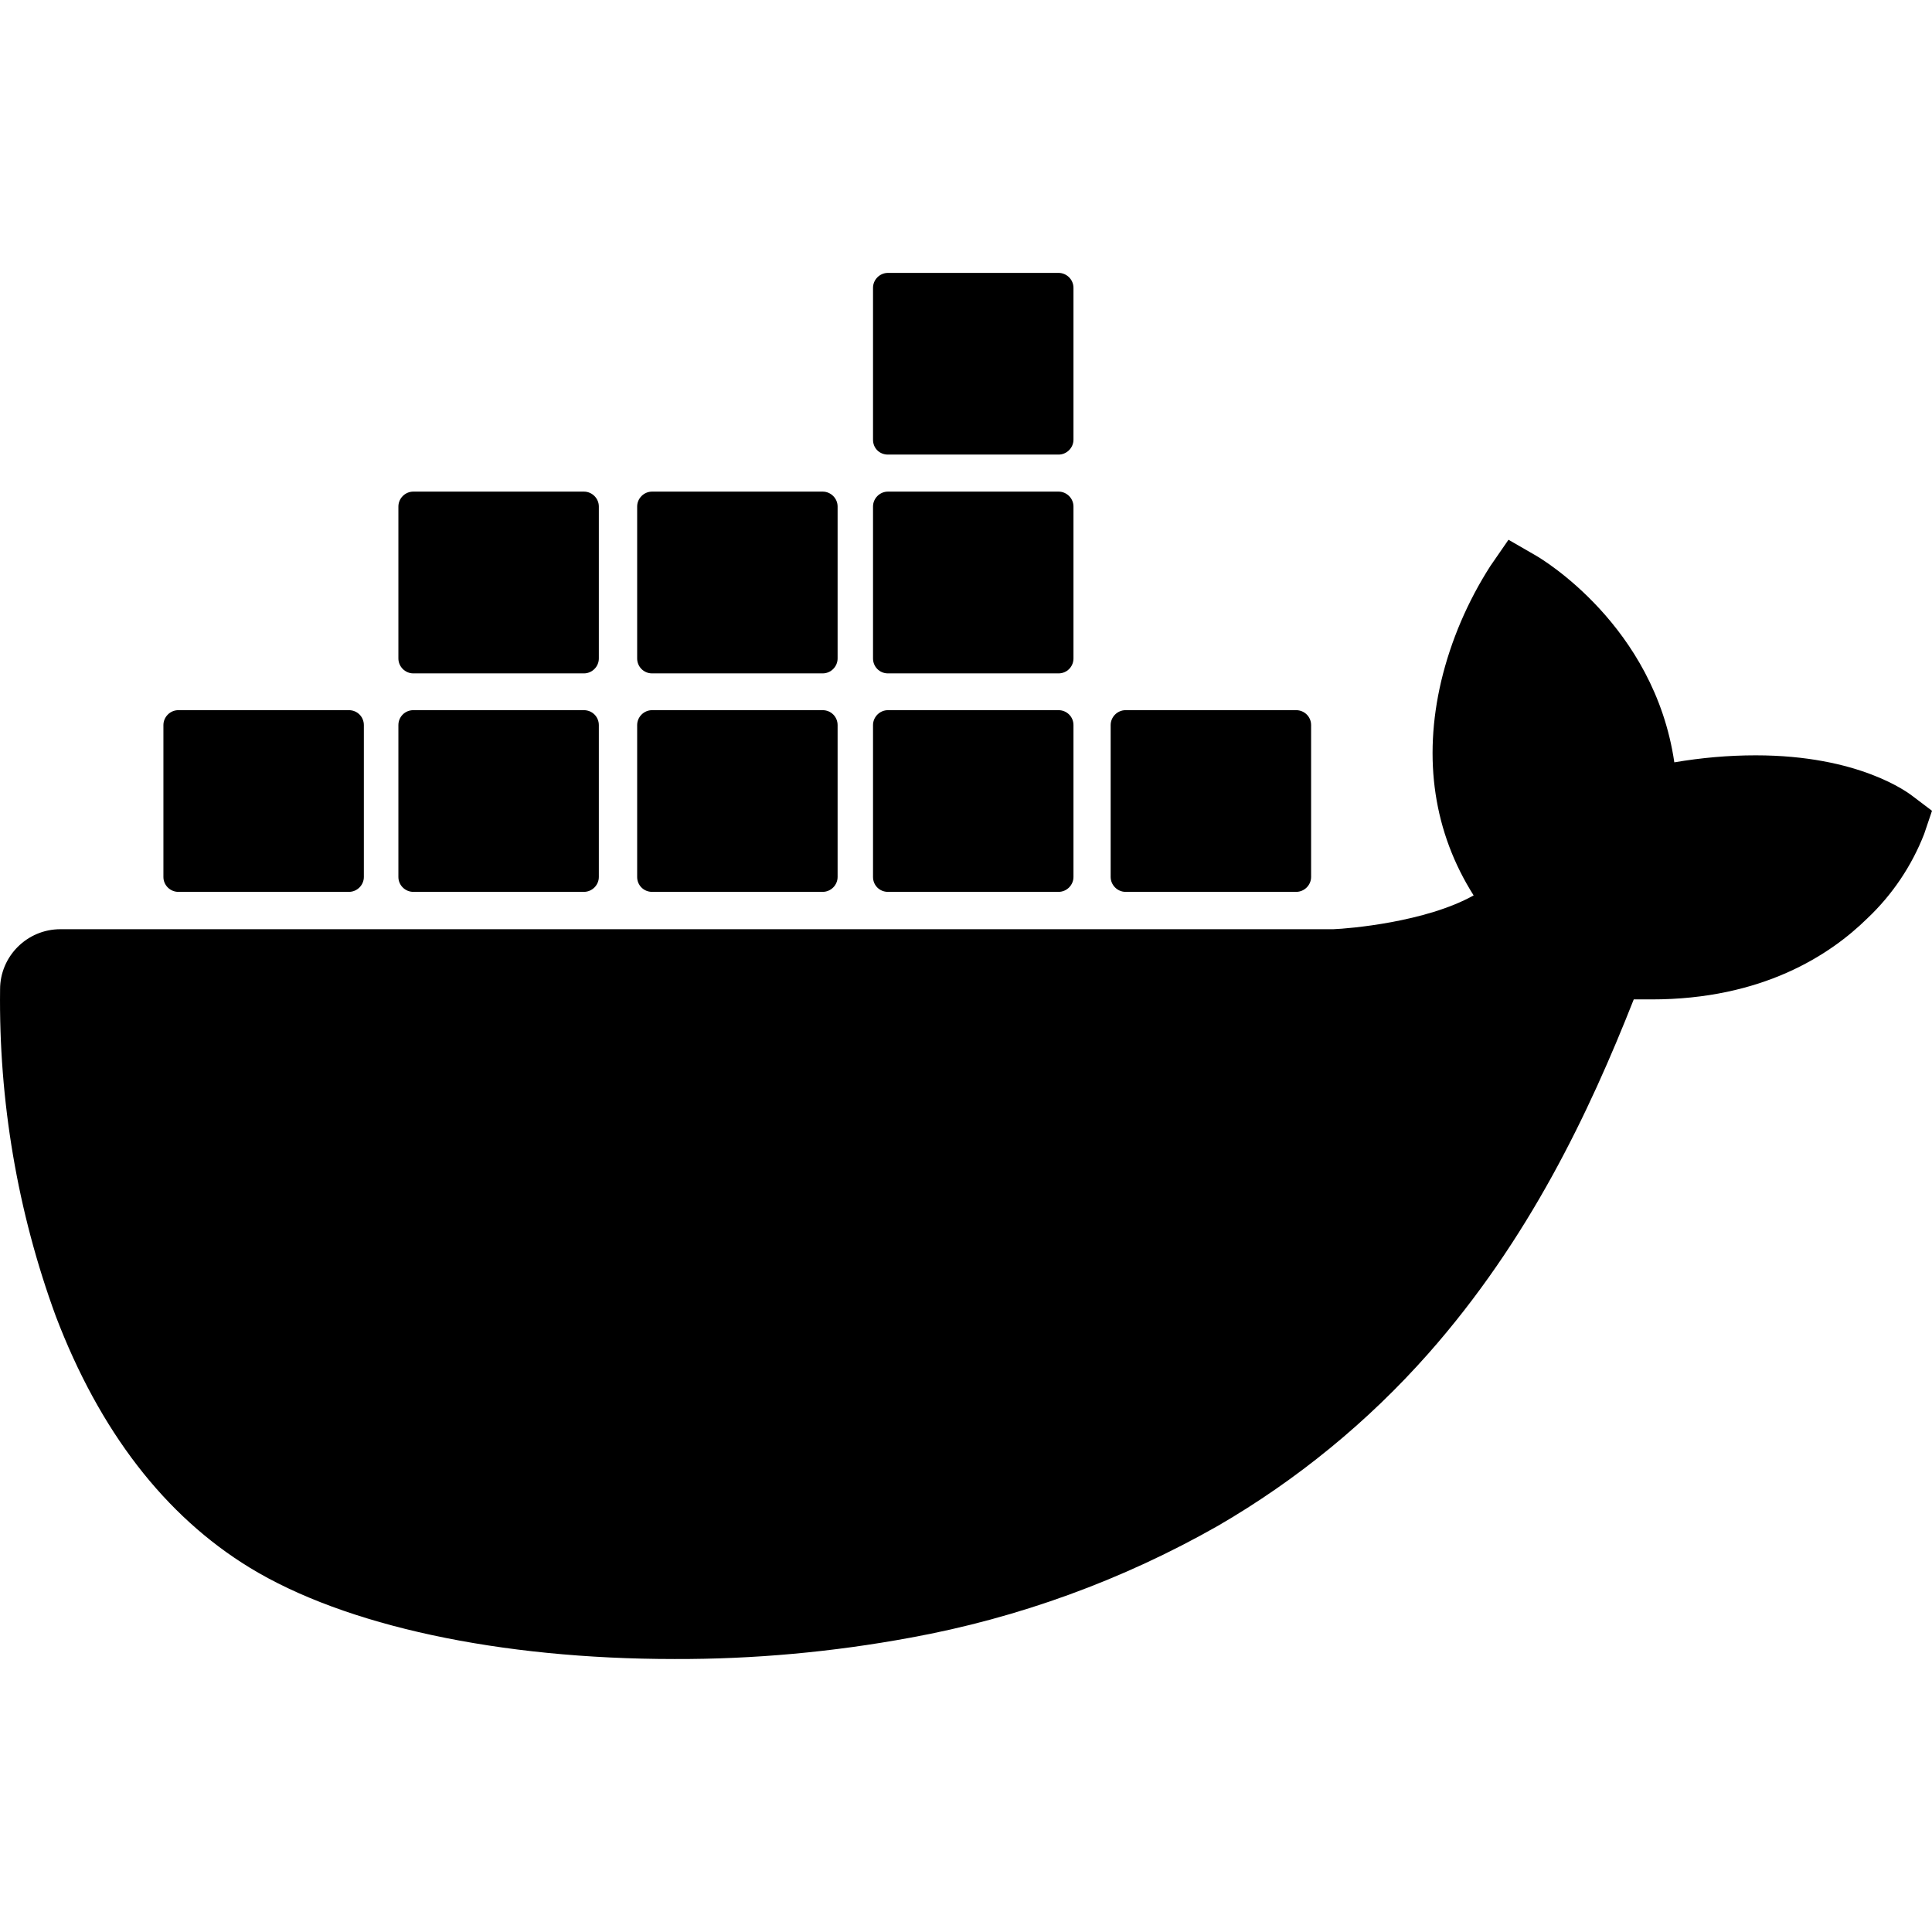
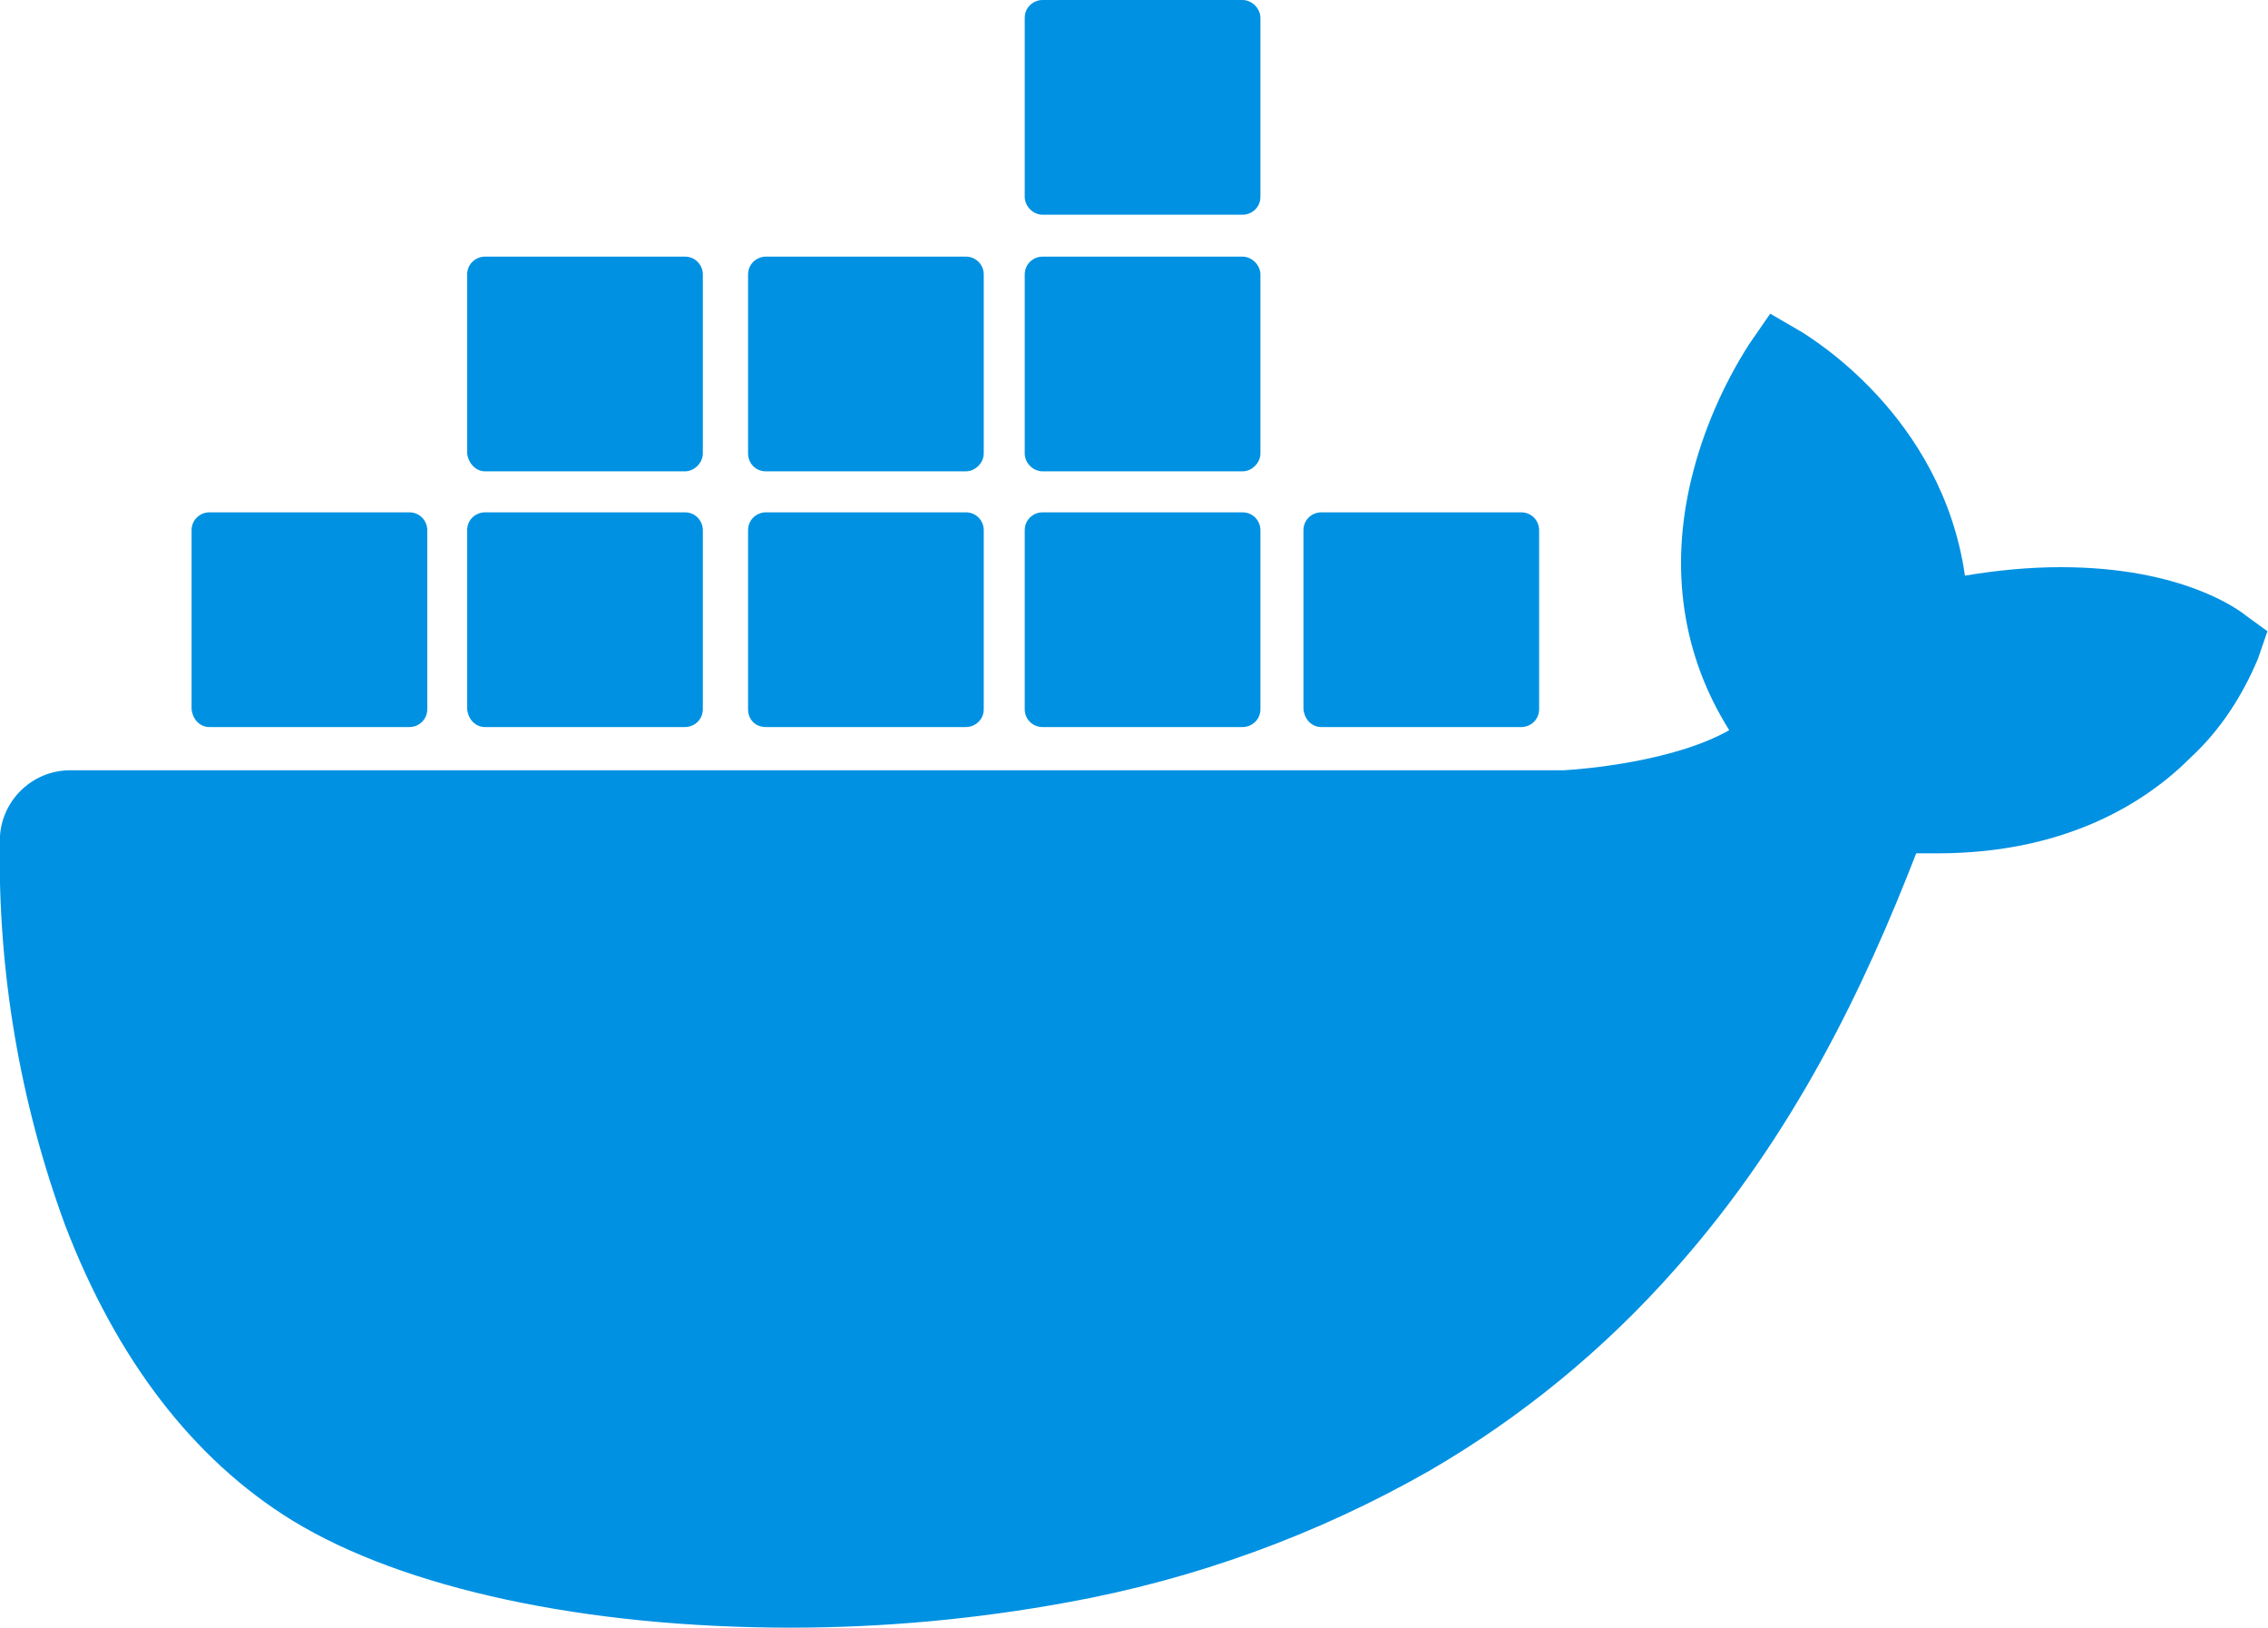
- <svg xmlns="http://www.w3.org/2000/svg" version="1.1" id="Capa_1" x="0px" y="0px" viewBox="0 0 24 24" style="enable-background:new 0 0 24 24;" xml:space="preserve" width="512" height="512">
+ <svg xmlns="http://www.w3.org/2000/svg" version="1.1" id="Layer_1" x="0px" y="0px" viewBox="0 0 122.88 88.17" style="enable-background:new 0 0 122.88 88.17" xml:space="preserve">
+   <style type="text/css">.st0{fill:#0091E2;}</style>
  <g>
-     <path d="M23.765,9.894c-0.064-0.05-0.672-0.511-1.955-0.511c-0.339,0-0.675,0.03-1.011,0.087c-0.249-1.7-1.653-2.53-1.717-2.567   l-0.343-0.198l-0.225,0.326c-0.282,0.44-0.49,0.924-0.611,1.431c-0.228,0.971-0.091,1.881,0.403,2.661   c-0.595,0.333-1.552,0.413-1.743,0.42H0.75c-0.413,0-0.749,0.336-0.749,0.746c-0.017,1.384,0.215,2.761,0.692,4.061   c0.544,1.428,1.354,2.479,2.409,3.124c1.182,0.722,3.101,1.135,5.278,1.135c0.984,0.003,1.965-0.087,2.929-0.265   c1.344-0.245,2.637-0.716,3.823-1.391c0.978-0.568,1.861-1.29,2.61-2.137c1.253-1.418,1.999-2.997,2.553-4.401   c0.074,0,0.148,0,0.222,0c1.371,0,2.214-0.548,2.681-1.008c0.309-0.292,0.551-0.652,0.705-1.048L24,10.072L23.765,9.894z" />
-     <path d="M2.215,11.079h2.12c0.101,0,0.185-0.084,0.185-0.185l0,0V9.007c0-0.101-0.081-0.185-0.185-0.185l0,0h-2.12   c-0.101,0-0.185,0.084-0.185,0.185l0,0v1.888C2.03,10.996,2.114,11.079,2.215,11.079L2.215,11.079" />
-     <path d="M5.134,11.079h2.12c0.101,0,0.185-0.084,0.185-0.185l0,0V9.007c0-0.101-0.081-0.185-0.185-0.185l0,0h-2.12   c-0.104,0-0.185,0.084-0.185,0.185v1.888C4.949,10.996,5.033,11.079,5.134,11.079" />
-     <path d="M8.1,11.079h2.12c0.101,0,0.185-0.084,0.185-0.185l0,0V9.007c0-0.101-0.081-0.185-0.185-0.185l0,0H8.1   c-0.101,0-0.185,0.084-0.185,0.185l0,0v1.888C7.915,10.996,7.996,11.079,8.1,11.079L8.1,11.079" />
-     <path d="M11.03,11.079h2.12c0.101,0,0.185-0.084,0.185-0.185V9.007c0-0.104-0.084-0.185-0.185-0.185l0,0h-2.12   c-0.101,0-0.185,0.084-0.185,0.185l0,0v1.888C10.845,10.996,10.925,11.079,11.03,11.079L11.03,11.079" />
-     <path d="M5.134,8.365h2.12c0.101,0,0.185-0.084,0.185-0.185V6.292c0-0.101-0.084-0.185-0.185-0.185l0,0h-2.12   c-0.101,0-0.185,0.084-0.185,0.185V8.18C4.949,8.281,5.033,8.365,5.134,8.365" />
-     <path d="M8.1,8.365h2.12c0.101,0,0.185-0.084,0.185-0.185V6.292c0-0.101-0.084-0.185-0.185-0.185l0,0H8.1   c-0.101,0-0.185,0.084-0.185,0.185l0,0V8.18C7.915,8.281,7.996,8.365,8.1,8.365" />
-     <path d="M11.03,8.365h2.12c0.104,0,0.185-0.084,0.185-0.185V6.292c0-0.101-0.084-0.185-0.185-0.185h-2.12   c-0.101,0-0.185,0.084-0.185,0.185l0,0V8.18C10.845,8.281,10.925,8.365,11.03,8.365" />
-     <path d="M11.03,5.647h2.12c0.101,0,0.185-0.084,0.185-0.185V3.575c0-0.101-0.084-0.185-0.185-0.185h-2.12   c-0.101,0-0.185,0.084-0.185,0.185l0,0v1.888C10.845,5.567,10.925,5.647,11.03,5.647" />
-     <path d="M13.982,11.079h2.12c0.101,0,0.185-0.084,0.185-0.185V9.007c0-0.104-0.084-0.185-0.185-0.185l0,0h-2.12   c-0.101,0-0.185,0.084-0.185,0.185l0,0v1.888C13.798,10.996,13.882,11.079,13.982,11.079" />
+     <path class="st0" d="M121.68,33.34c-0.34-0.28-3.42-2.62-10.03-2.62c-1.71,0-3.48,0.17-5.19,0.46c-1.25-8.72-8.49-12.94-8.78-13.16 l-1.77-1.03l-1.14,1.65c-1.42,2.22-2.51,4.73-3.13,7.29c-1.2,4.96-0.46,9.63,2.05,13.62c-3.02,1.71-7.92,2.11-8.95,2.17l-80.93,0 c-2.11,0-3.82,1.71-3.82,3.82c-0.11,7.07,1.08,14.13,3.53,20.8c2.79,7.29,6.95,12.71,12.31,16.01c6.04,3.7,15.9,5.81,27.01,5.81 c5.01,0,10.03-0.46,14.99-1.37c6.9-1.25,13.51-3.65,19.6-7.12c5.02-2.91,9.52-6.61,13.34-10.94c6.44-7.24,10.26-15.33,13.05-22.51 c0.4,0,0.74,0,1.14,0c7.01,0,11.34-2.79,13.73-5.19c1.6-1.48,2.79-3.31,3.65-5.36l0.51-1.48L121.68,33.34L121.68,33.34z M71.59,39.38h10.83c0.51,0,0.97-0.4,0.97-0.97v-9.69c0-0.51-0.4-0.97-0.97-0.97l0,0l-10.83,0c-0.51,0-0.97,0.4-0.97,0.97l0,0v9.69 C70.68,38.98,71.08,39.38,71.59,39.38L71.59,39.38z M56.49,11.63h10.83c0.51,0,0.97-0.4,0.97-0.97V0.97c0-0.51-0.46-0.97-0.97-0.97 L56.49,0c-0.51,0-0.97,0.4-0.97,0.97l0,0v9.69C55.52,11.17,55.97,11.63,56.49,11.63L56.49,11.63z M56.49,25.53h10.83 c0.51,0,0.97-0.46,0.97-0.97v-9.69c0-0.51-0.46-0.97-0.97-0.97H56.49c-0.51,0-0.97,0.4-0.97,0.97l0,0v9.69 C55.52,25.08,55.97,25.53,56.49,25.53L56.49,25.53z M41.5,25.53h10.83c0.51,0,0.97-0.46,0.97-0.97v-9.69c0-0.51-0.4-0.97-0.97-0.97 l0,0H41.5c-0.51,0-0.97,0.4-0.97,0.97l0,0v9.69C40.53,25.08,40.93,25.53,41.5,25.53L41.5,25.53z M26.28,25.53h10.83 c0.51,0,0.97-0.46,0.97-0.97v-9.69c0-0.51-0.4-0.97-0.97-0.97l0,0H26.28c-0.51,0-0.97,0.4-0.97,0.97v9.69 C25.37,25.08,25.77,25.53,26.28,25.53L26.28,25.53z M56.49,39.38h10.83c0.51,0,0.97-0.4,0.97-0.97v-9.69c0-0.51-0.4-0.97-0.97-0.97 l0,0l-10.83,0c-0.51,0-0.97,0.4-0.97,0.97l0,0v9.69C55.52,38.98,55.97,39.38,56.49,39.38L56.49,39.38L56.49,39.38z M41.5,39.38 h10.83c0.51,0,0.97-0.4,0.97-0.97l0,0v-9.69c0-0.51-0.4-0.97-0.97-0.97l0,0l-10.83,0c-0.51,0-0.97,0.4-0.97,0.97l0,0v9.69 C40.53,38.98,40.93,39.38,41.5,39.38L41.5,39.38L41.5,39.38z M26.28,39.38h10.83c0.51,0,0.97-0.4,0.97-0.97l0,0v-9.69 c0-0.51-0.4-0.97-0.97-0.97l0,0l-10.83,0c-0.51,0-0.97,0.4-0.97,0.97v9.69C25.37,38.98,25.77,39.38,26.28,39.38L26.28,39.38z M11.35,39.38h10.83c0.51,0,0.97-0.4,0.97-0.97l0,0v-9.69c0-0.51-0.4-0.97-0.97-0.97l0,0l-10.83,0c-0.51,0-0.97,0.4-0.97,0.97l0,0 v9.69C10.44,38.98,10.84,39.38,11.35,39.38L11.35,39.38L11.35,39.38z" />
  </g>
</svg>
